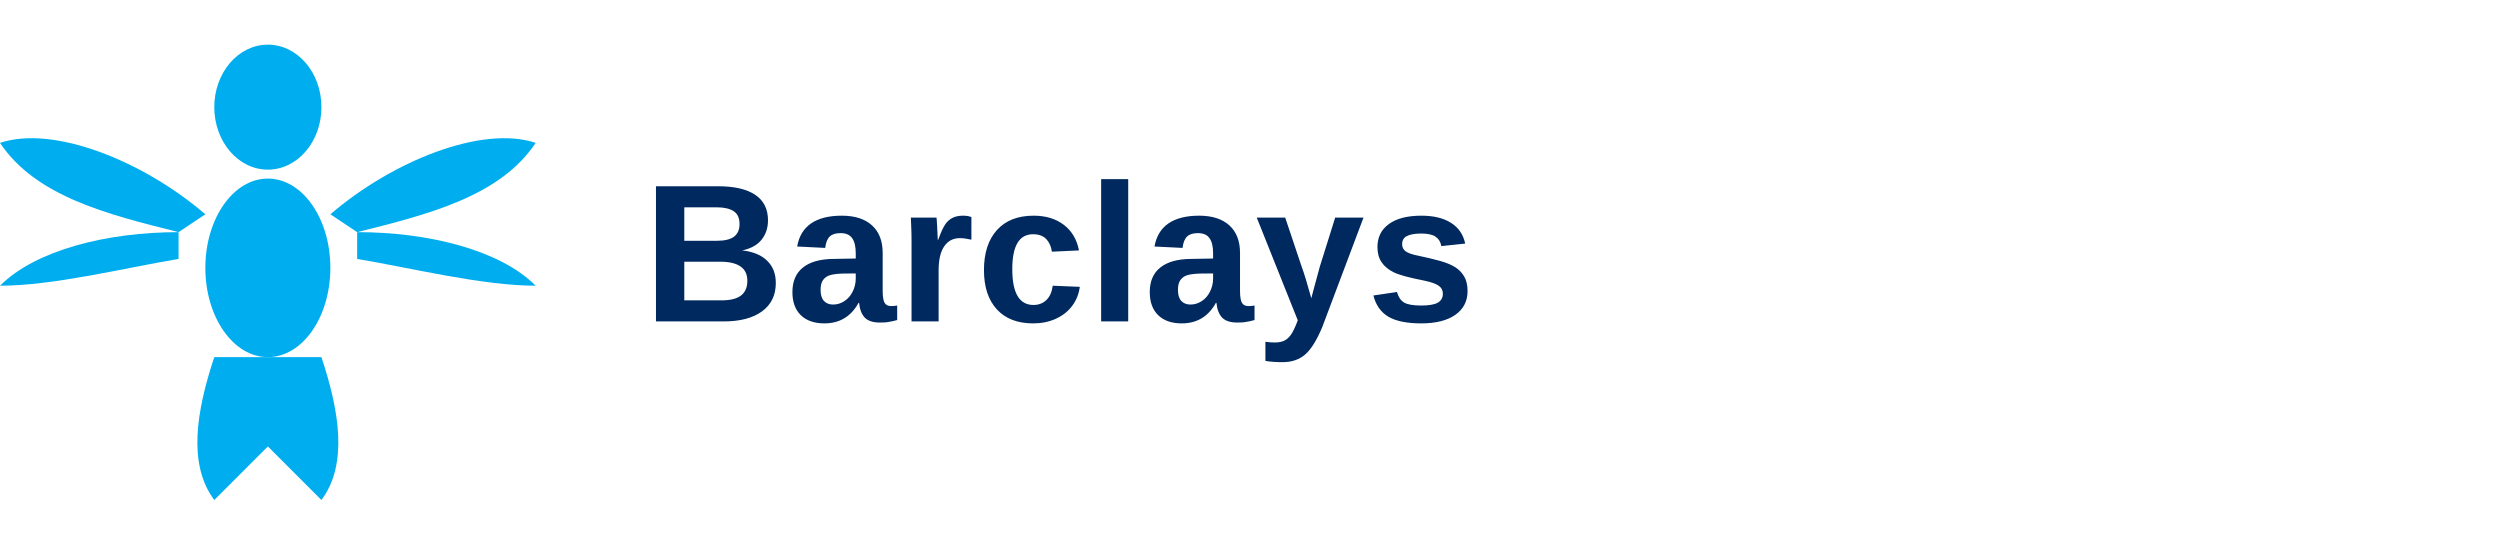
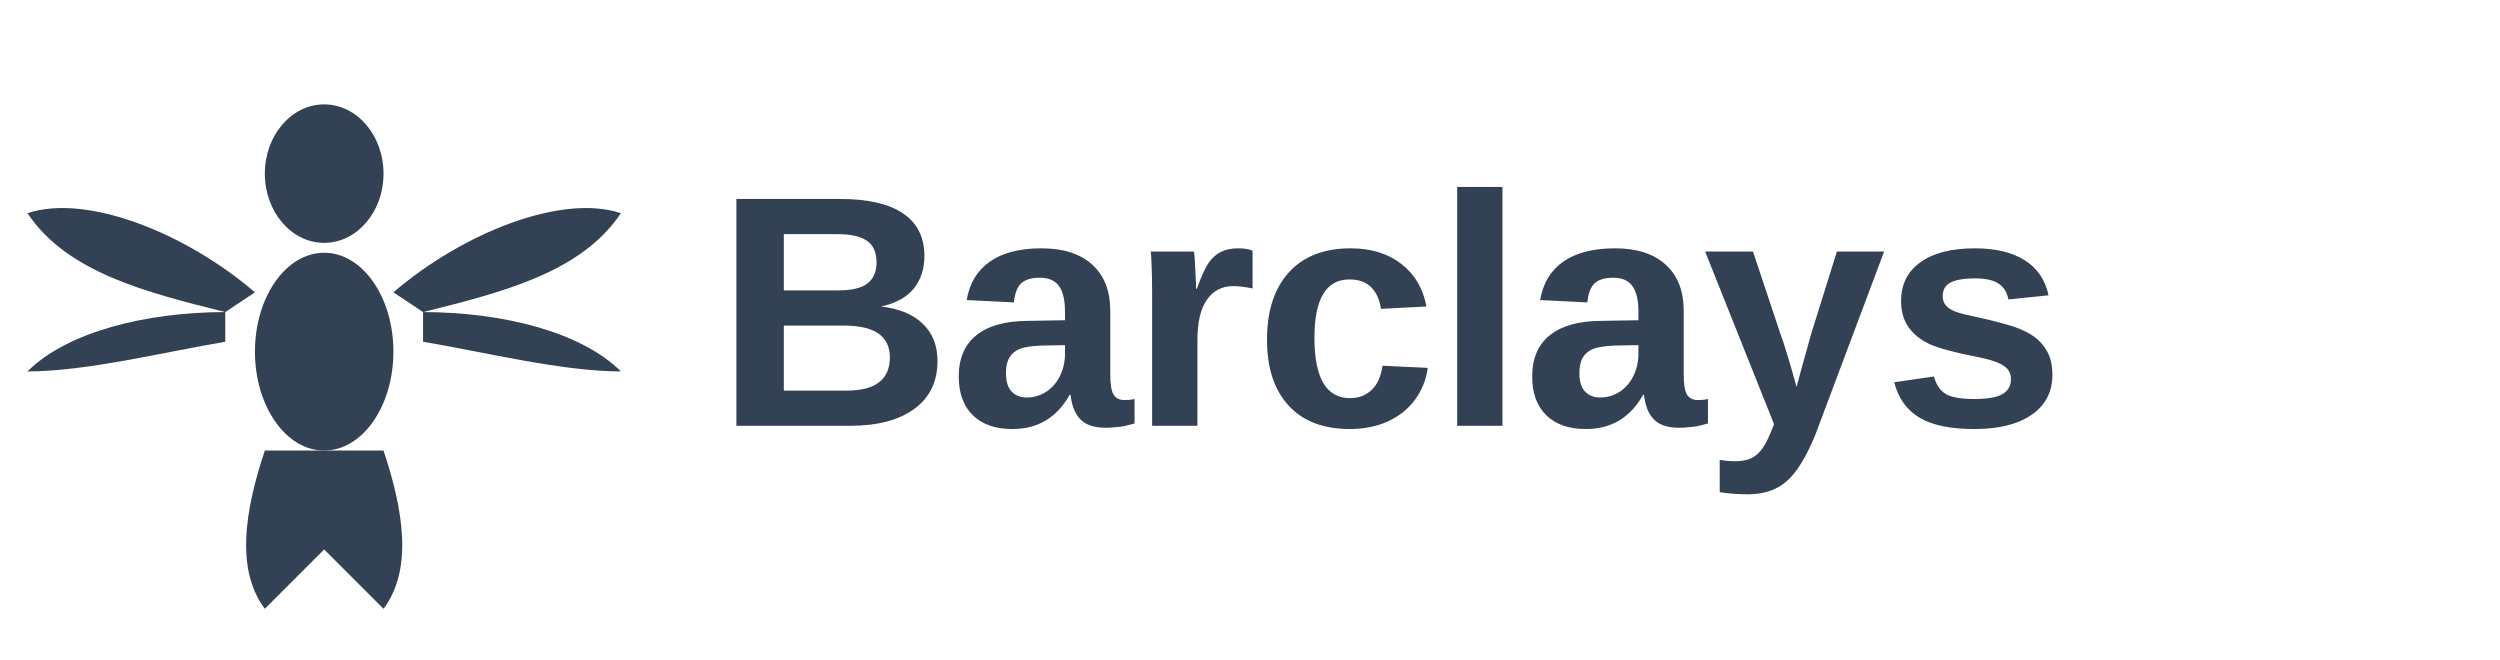
- <svg xmlns="http://www.w3.org/2000/svg" viewBox="0 0 280 60" role="img" aria-label="Barclays">
-   <g fill="#00AEEF">
+ <svg xmlns="http://www.w3.org/2000/svg" viewBox="0 0 182 48" role="img" aria-label="Barclays">
+   <g fill="#334155" transform="translate(2 4) scale(0.72)">
    <ellipse cx="30" cy="12" rx="6" ry="7" />
    <ellipse cx="30" cy="30" rx="7" ry="10" />
    <path d="M23,24 C16,18 6,14 0,16 C4,22 12,24 20,26 Z" />
    <path d="M37,24 C44,18 54,14 60,16 C56,22 48,24 40,26 Z" />
    <path d="M20,26 C12,26 4,28 0,32 C6,32 14,30 20,29 Z" />
    <path d="M40,26 C48,26 56,28 60,32 C54,32 46,30 40,29 Z" />
    <path d="M24,40 C22,46 21,52 24,56 L30,50 L36,56 C39,52 38,46 36,40 Z" />
  </g>
-   <text x="72" y="36" fill="#00295F" font-family="'Helvetica Neue',Arial,sans-serif" font-size="22" font-weight="700" letter-spacing="0.01em">Barclays</text>
+   <text x="52" y="31" fill="#334155" font-family="'Helvetica Neue', Arial, sans-serif" font-size="24" font-weight="700" letter-spacing="-0.01em">
+     Barclays
+   </text>
</svg>
